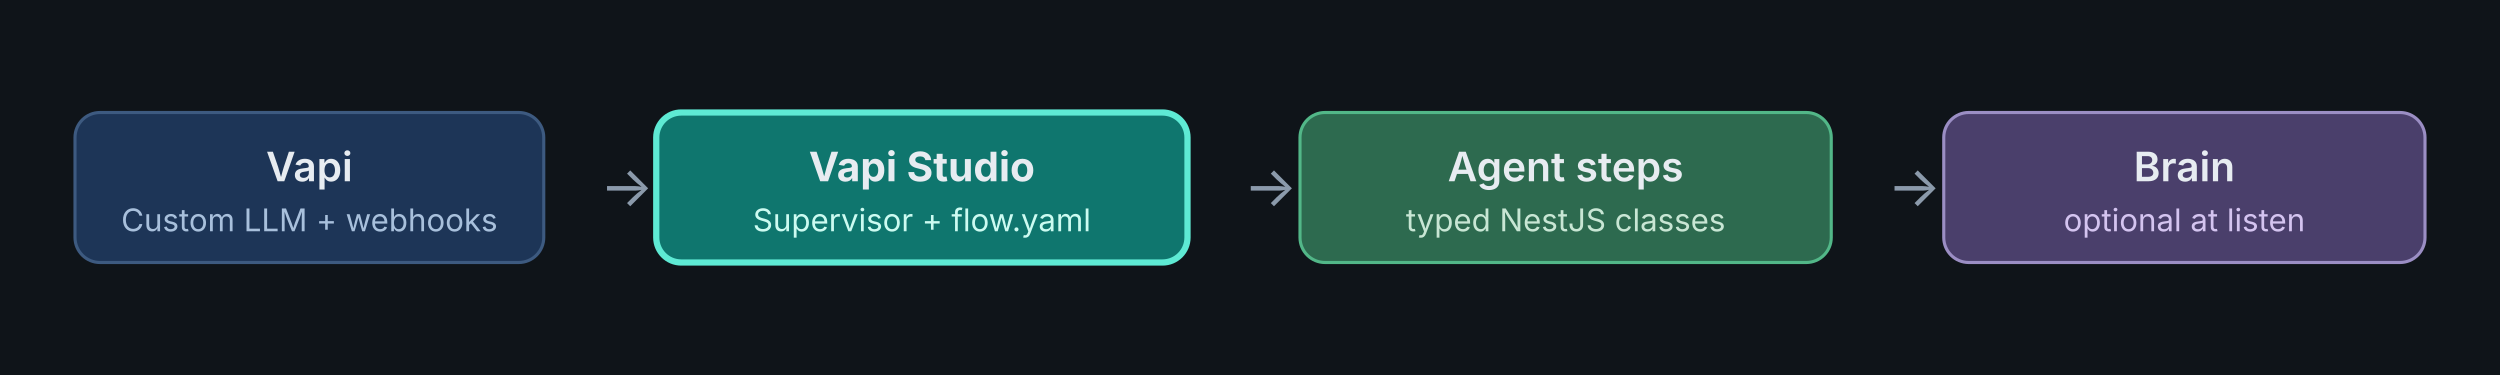
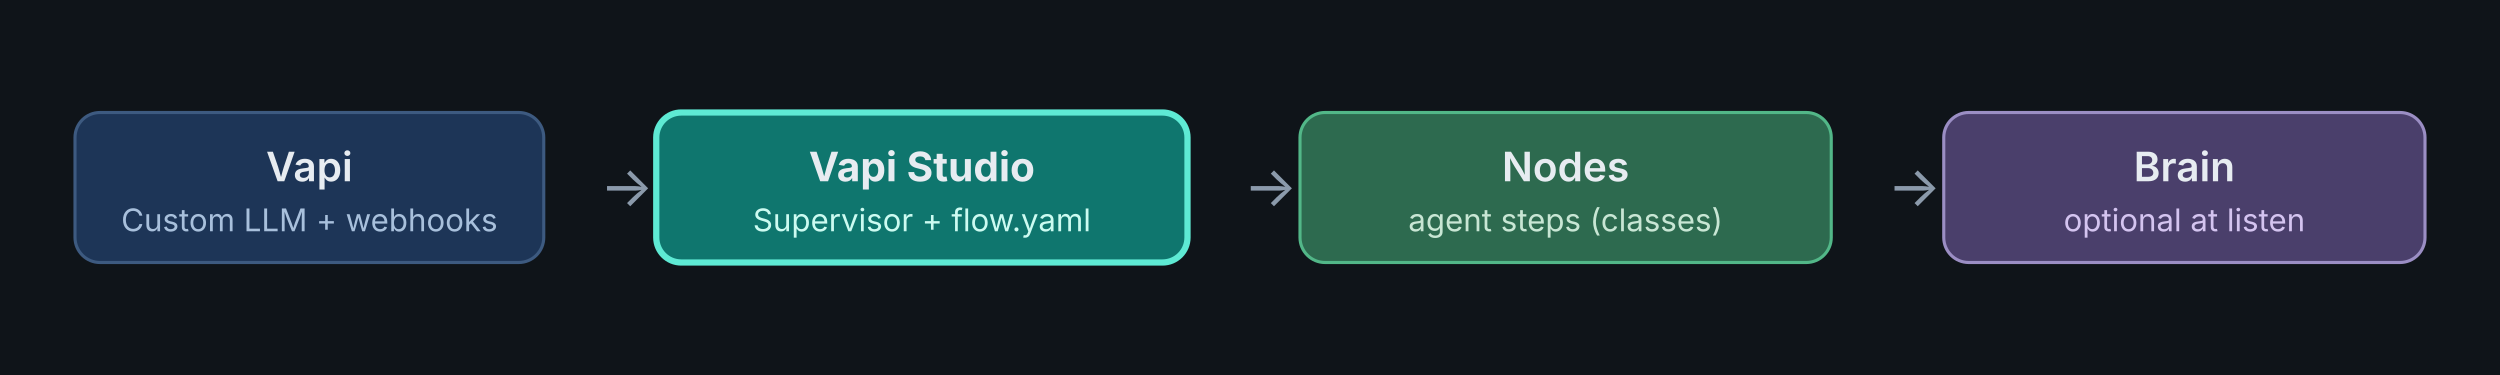
<svg xmlns="http://www.w3.org/2000/svg" viewBox="0 0 800 120" role="img" aria-label="Vapi Studio stack">
  <rect width="800" height="120" fill="#0f1419" />
  <g font-family="system-ui, -apple-system, Segoe UI, sans-serif">
    <rect x="24" y="36" width="150" height="48" rx="8" fill="#1d3557" stroke="#3d5a80" />
    <text x="99" y="58" text-anchor="middle" fill="#e7ecf1" font-size="13" font-weight="600">Vapi</text>
    <text x="99" y="74" text-anchor="middle" fill="#a8c0dc" font-size="10">Custom LLM + webhooks</text>
    <text x="192" y="66" fill="#8b9aab" font-size="18">→</text>
    <rect x="210" y="36" width="170" height="48" rx="8" fill="#0f766e" stroke="#5eead4" stroke-width="2" />
    <text x="295" y="58" text-anchor="middle" fill="#e7ecf1" font-size="13" font-weight="700">Vapi Studio</text>
    <text x="295" y="74" text-anchor="middle" fill="#ccfbf1" font-size="10">Supervisor + flow.yaml</text>
    <text x="398" y="66" fill="#8b9aab" font-size="18">→</text>
    <rect x="416" y="36" width="170" height="48" rx="8" fill="#2d6a4f" stroke="#52b788" />
-     <text x="501" y="58" text-anchor="middle" fill="#e7ecf1" font-size="13" font-weight="600">Agent steps</text>
-     <text x="501" y="74" text-anchor="middle" fill="#c8e6d4" font-size="10">typed NestJS classes</text>
+     <text x="501" y="58" text-anchor="middle" fill="#e7ecf1" font-size="13" font-weight="600">Nodes</text>
+     <text x="501" y="74" text-anchor="middle" fill="#c8e6d4" font-size="10">agent steps (classes)</text>
    <text x="604" y="66" fill="#8b9aab" font-size="18">→</text>
    <rect x="622" y="36" width="154" height="48" rx="8" fill="#4a3f6b" stroke="#9b8ec4" />
    <text x="699" y="58" text-anchor="middle" fill="#e7ecf1" font-size="13" font-weight="600">Brain</text>
    <text x="699" y="74" text-anchor="middle" fill="#d4c4f0" font-size="10">optional at listen</text>
  </g>
</svg>
